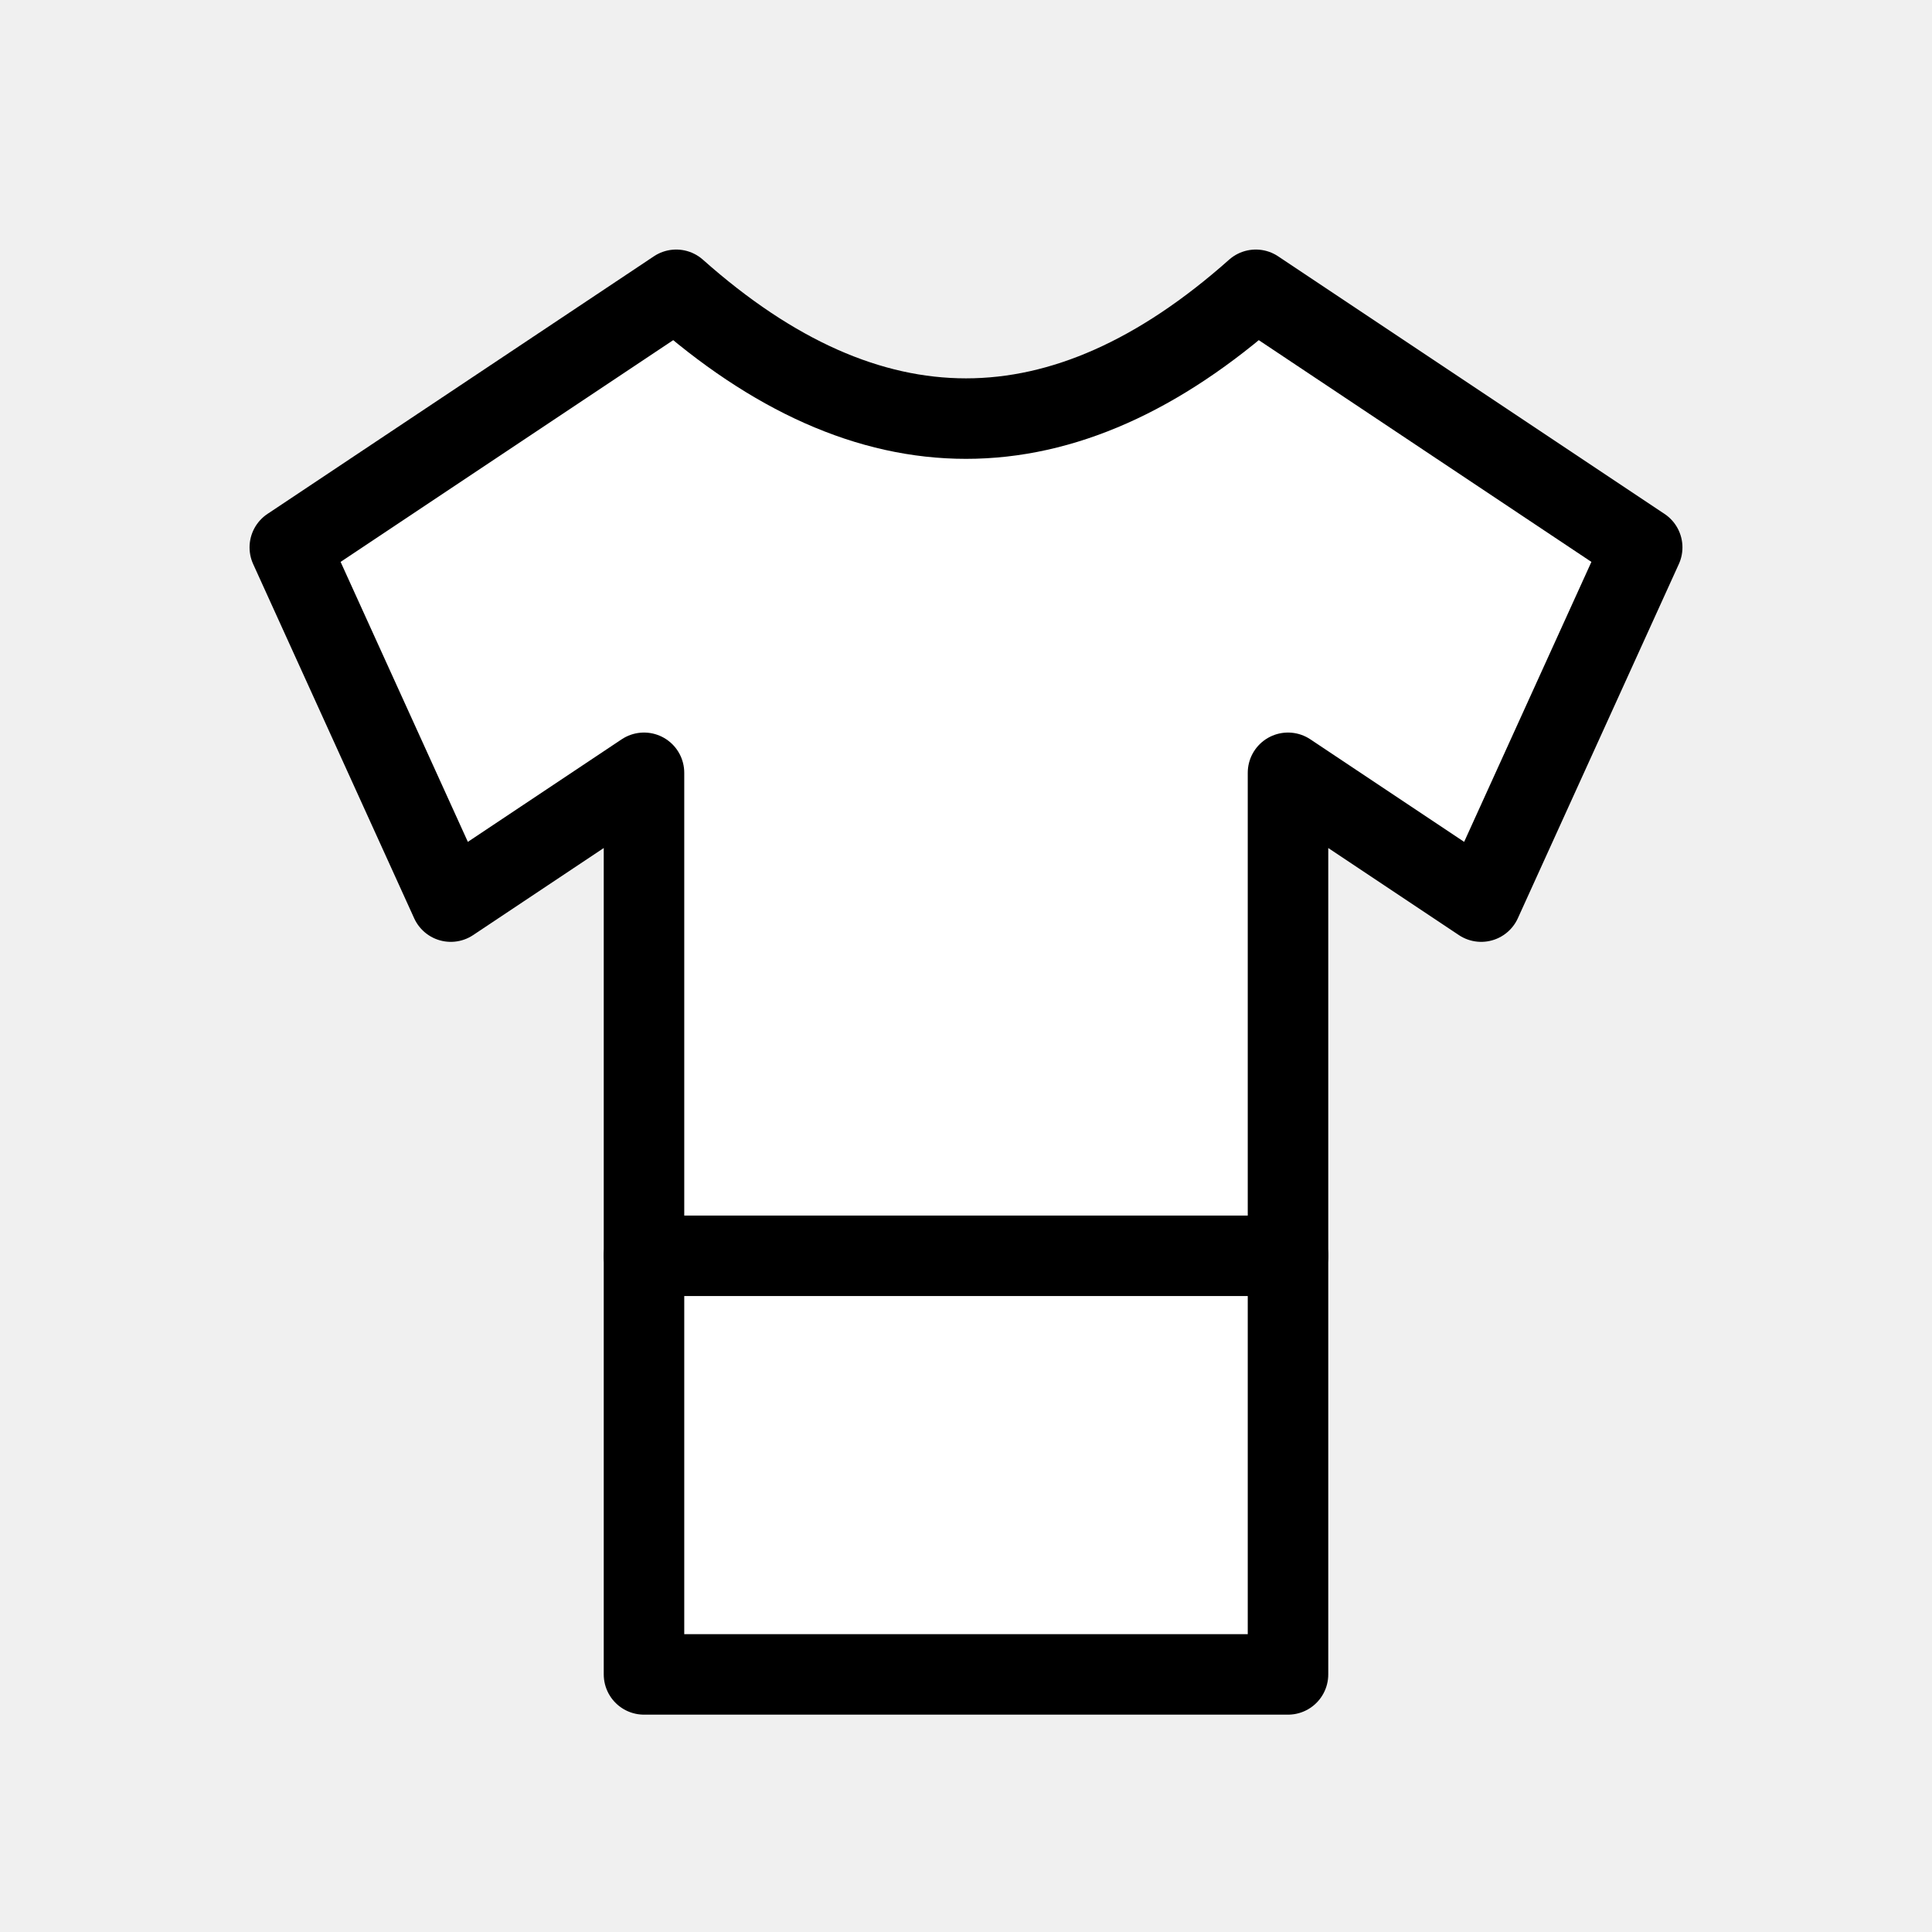
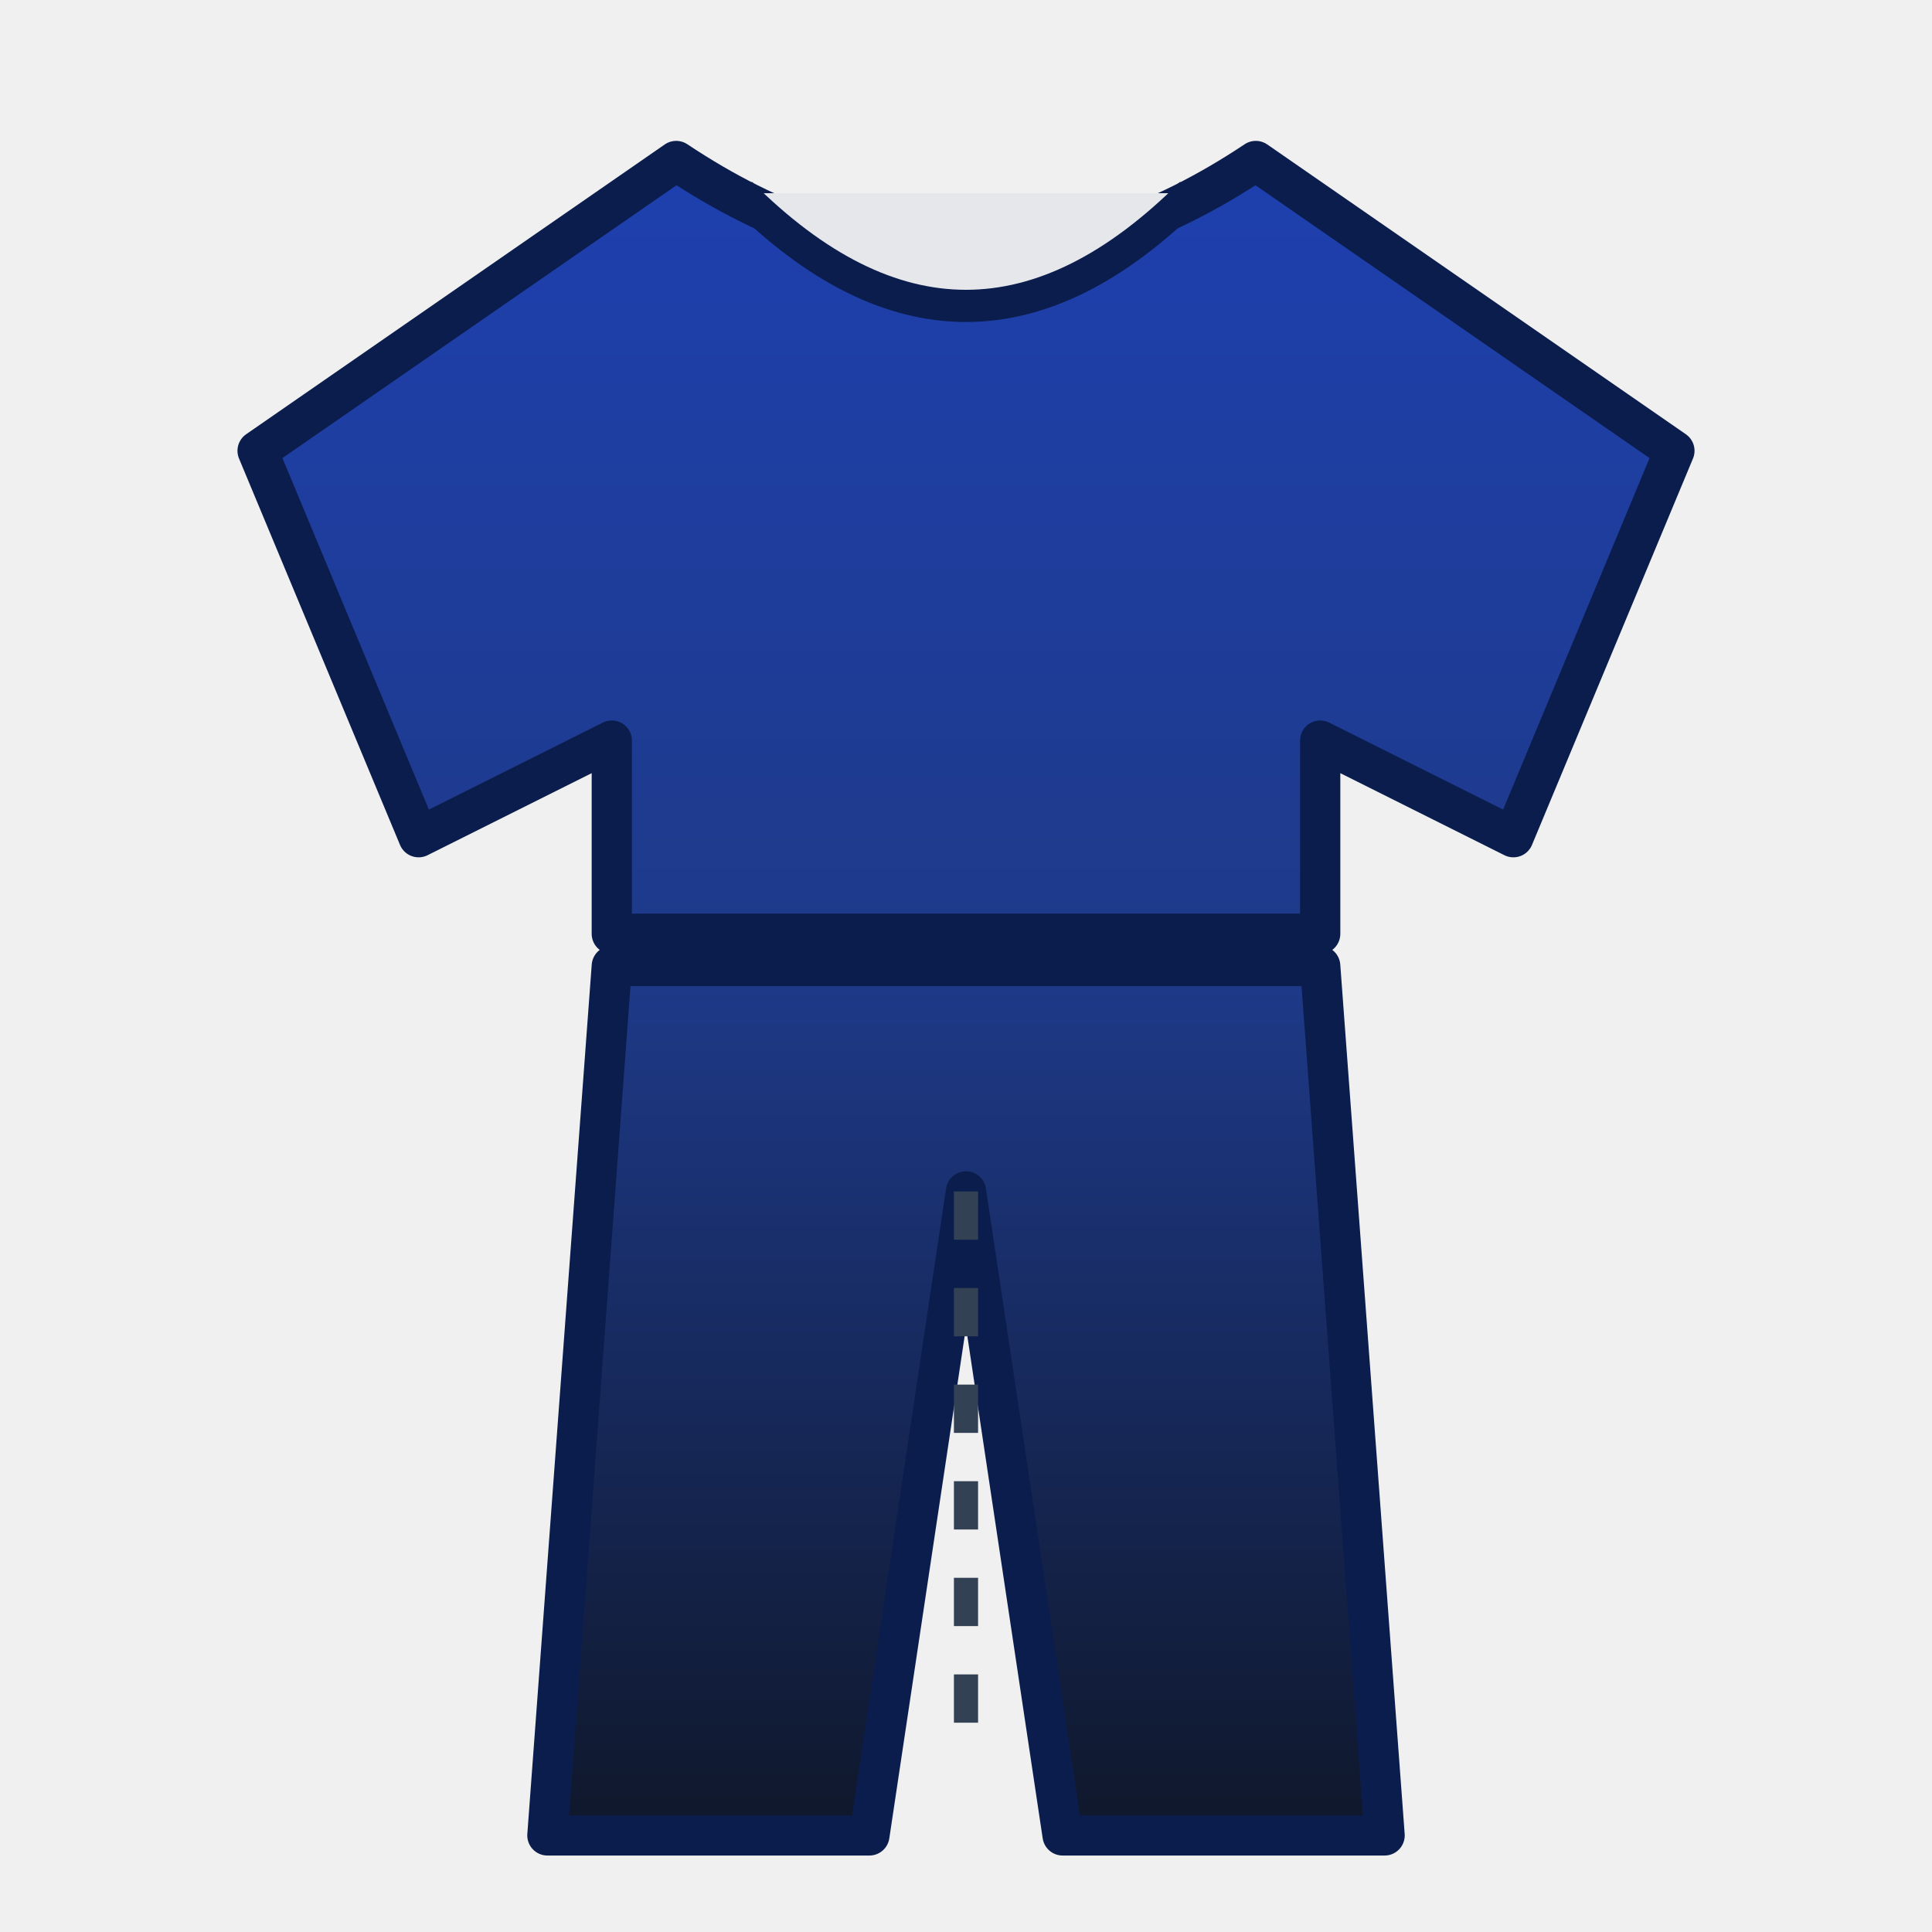
<svg xmlns="http://www.w3.org/2000/svg" viewBox="0 0 120 120" width="120" height="120">
-   <g fill="#fff" stroke="#000" stroke-width="5" stroke-linejoin="round" stroke-linecap="round">
-     <path d="M42 18 L18 34 L28 56 L40 48 L40 104 L80 104 L80 48 L92 56 L102 34 L78 18 Q60 34 42 18 Z" />
-     <path d="M40 78 L80 78" fill="none" />
-   </g>
+   <defs>
+     <linearGradient id="a" x1="0" y1="0" x2="0" y2="1">
+       <stop offset="0" stop-color="#1e40af" />
+       <stop offset="1" stop-color="#1e3a8a" />
+     </linearGradient>
+     <linearGradient id="b" x1="0" y1="0" x2="0" y2="1">
+       <stop offset="0" stop-color="#1e3a8a" />
+       <stop offset="1" stop-color="#0f172a" />
+     </linearGradient>
+   </defs>
+   <path d="M42 10 L16 28 L26 52 L38 46 L38 58 L82 58 L82 46 L94 52 L104 28 L78 10 Q60 22 42 10 Z" fill="url(#a)" stroke="#0b1d4d" stroke-width="2.5" stroke-linejoin="round" />
+   <path d="M46 12 Q60 26 74 12" fill="#e5e7eb" stroke="#0b1d4d" stroke-width="2" />
+   <path d="M38 60 L82 60 L86 114 L66 114 L60 74 L54 114 L34 114 Z" fill="url(#b)" stroke="#0b1d4d" stroke-width="2.5" stroke-linejoin="round" />
+   <path d="M60 74 L60 110" stroke="#334155" stroke-width="1.5" stroke-dasharray="3 3" />
</svg>
